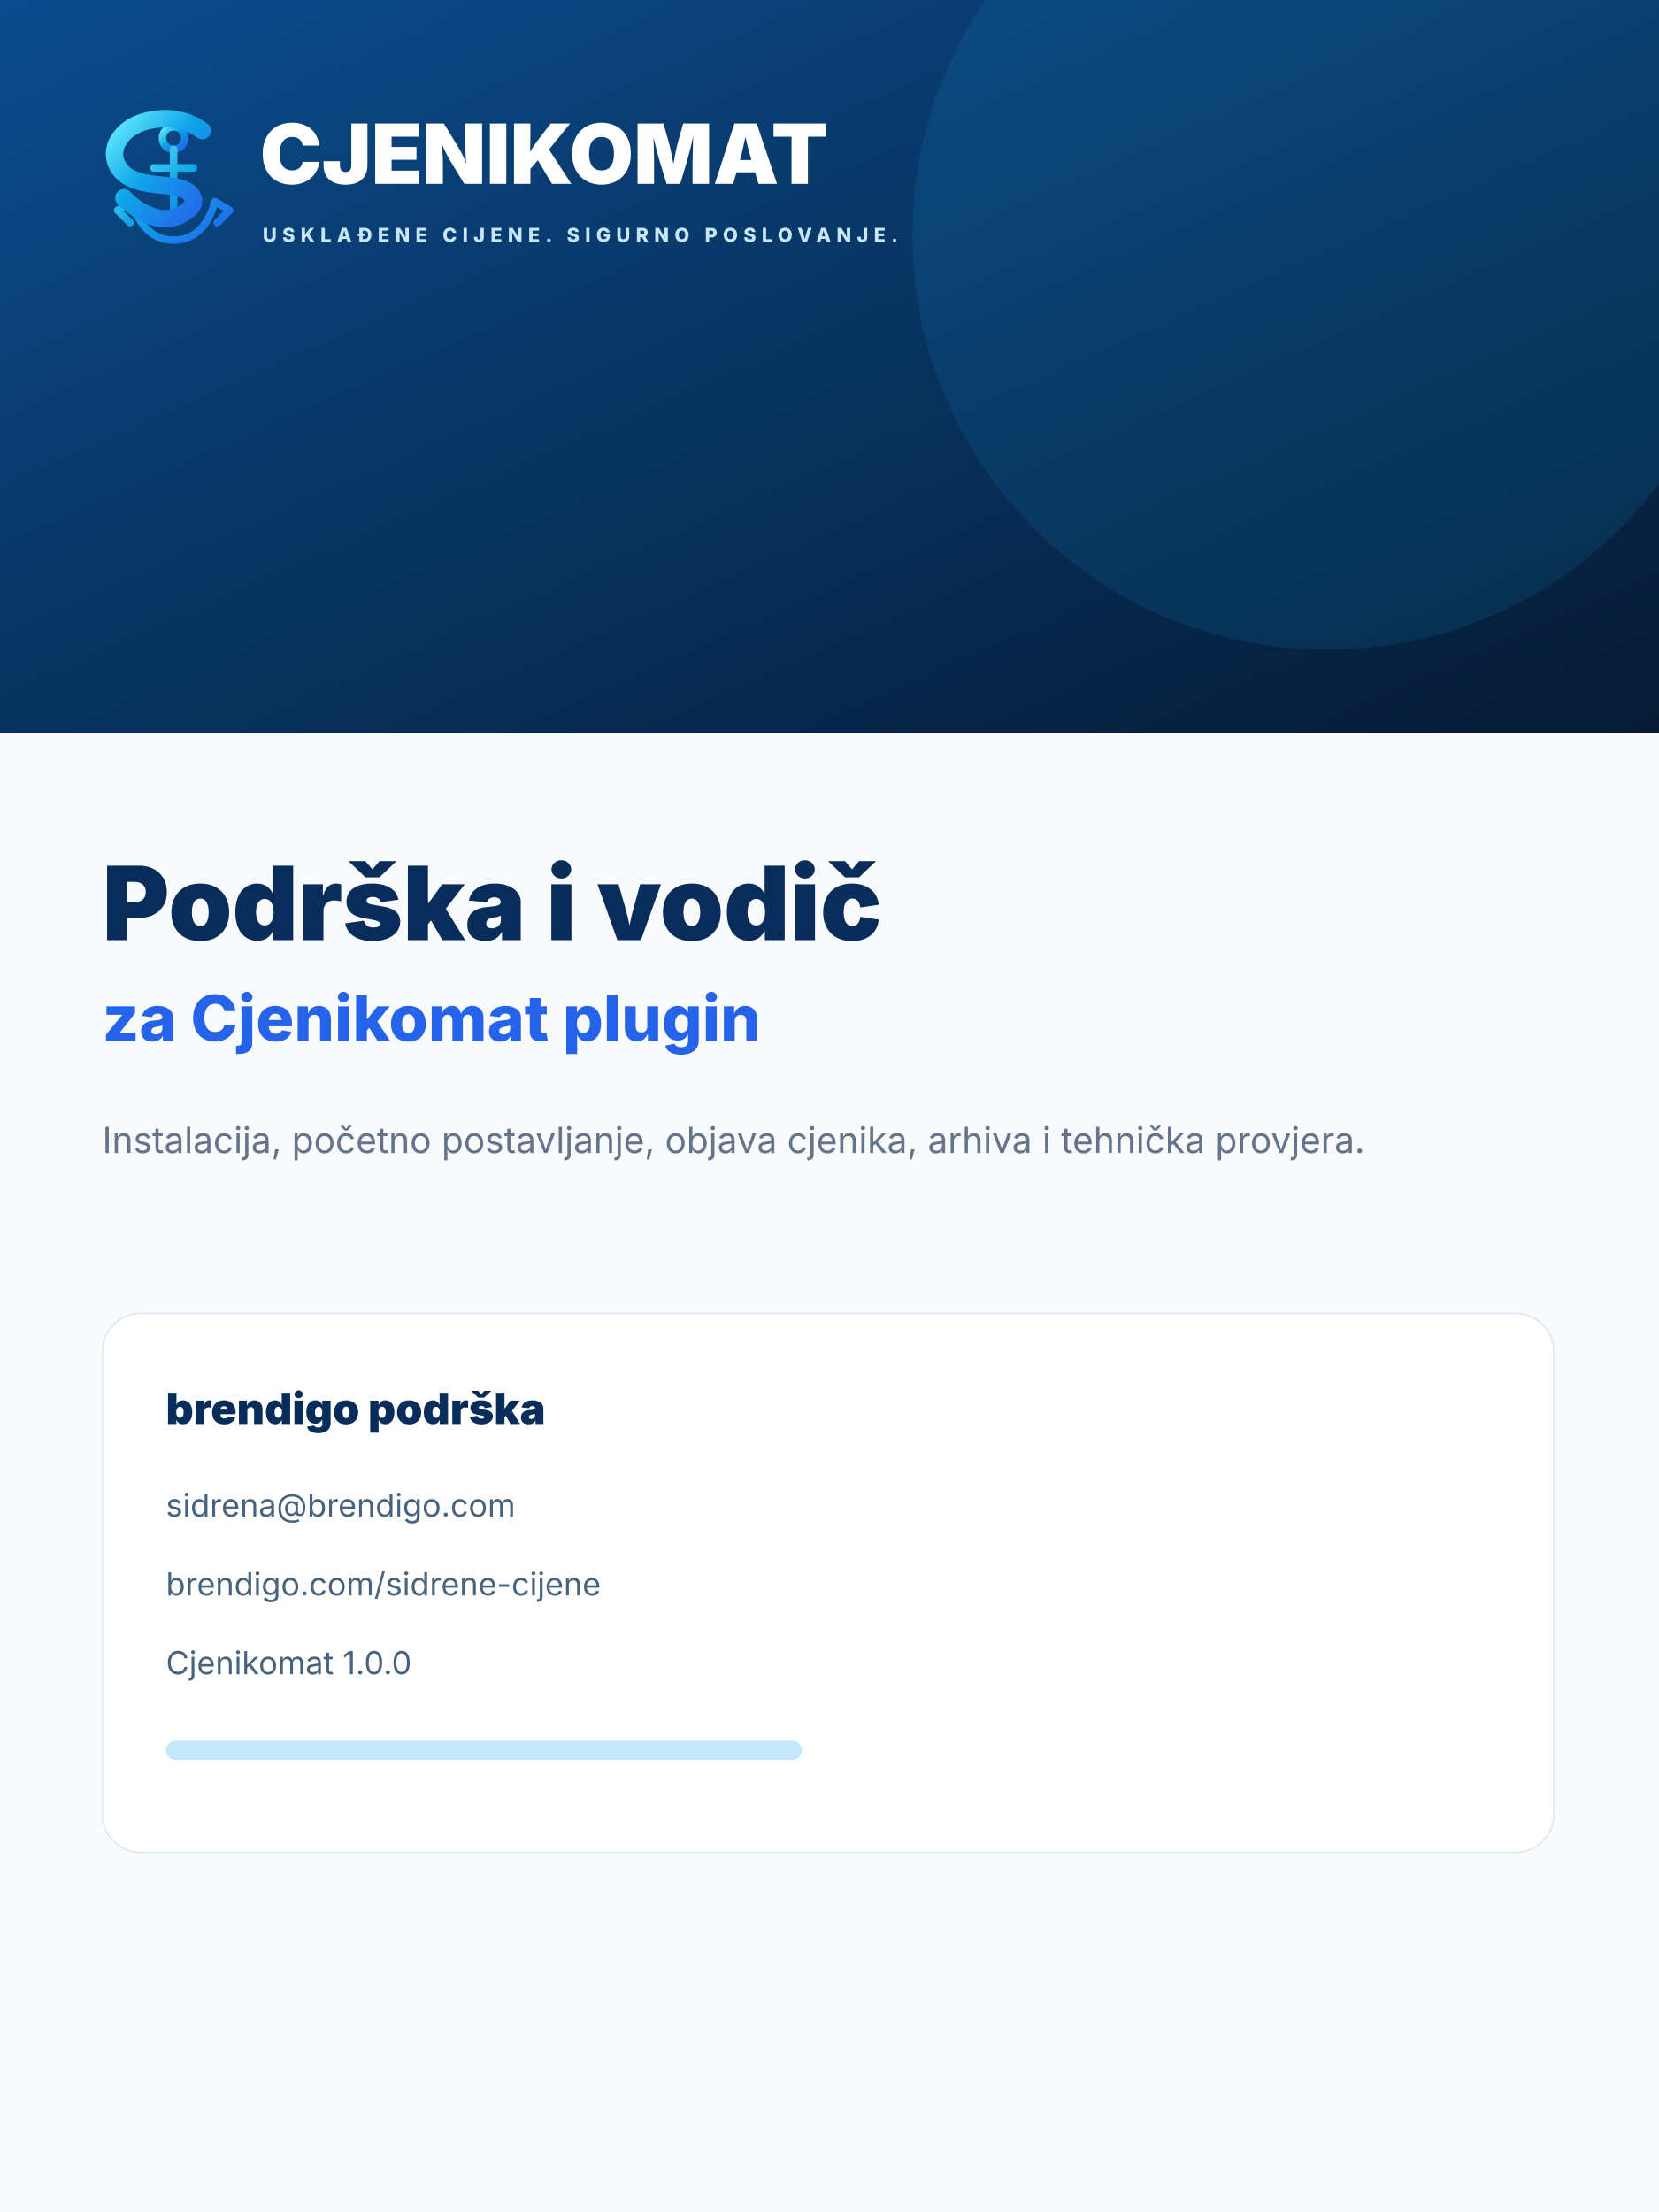
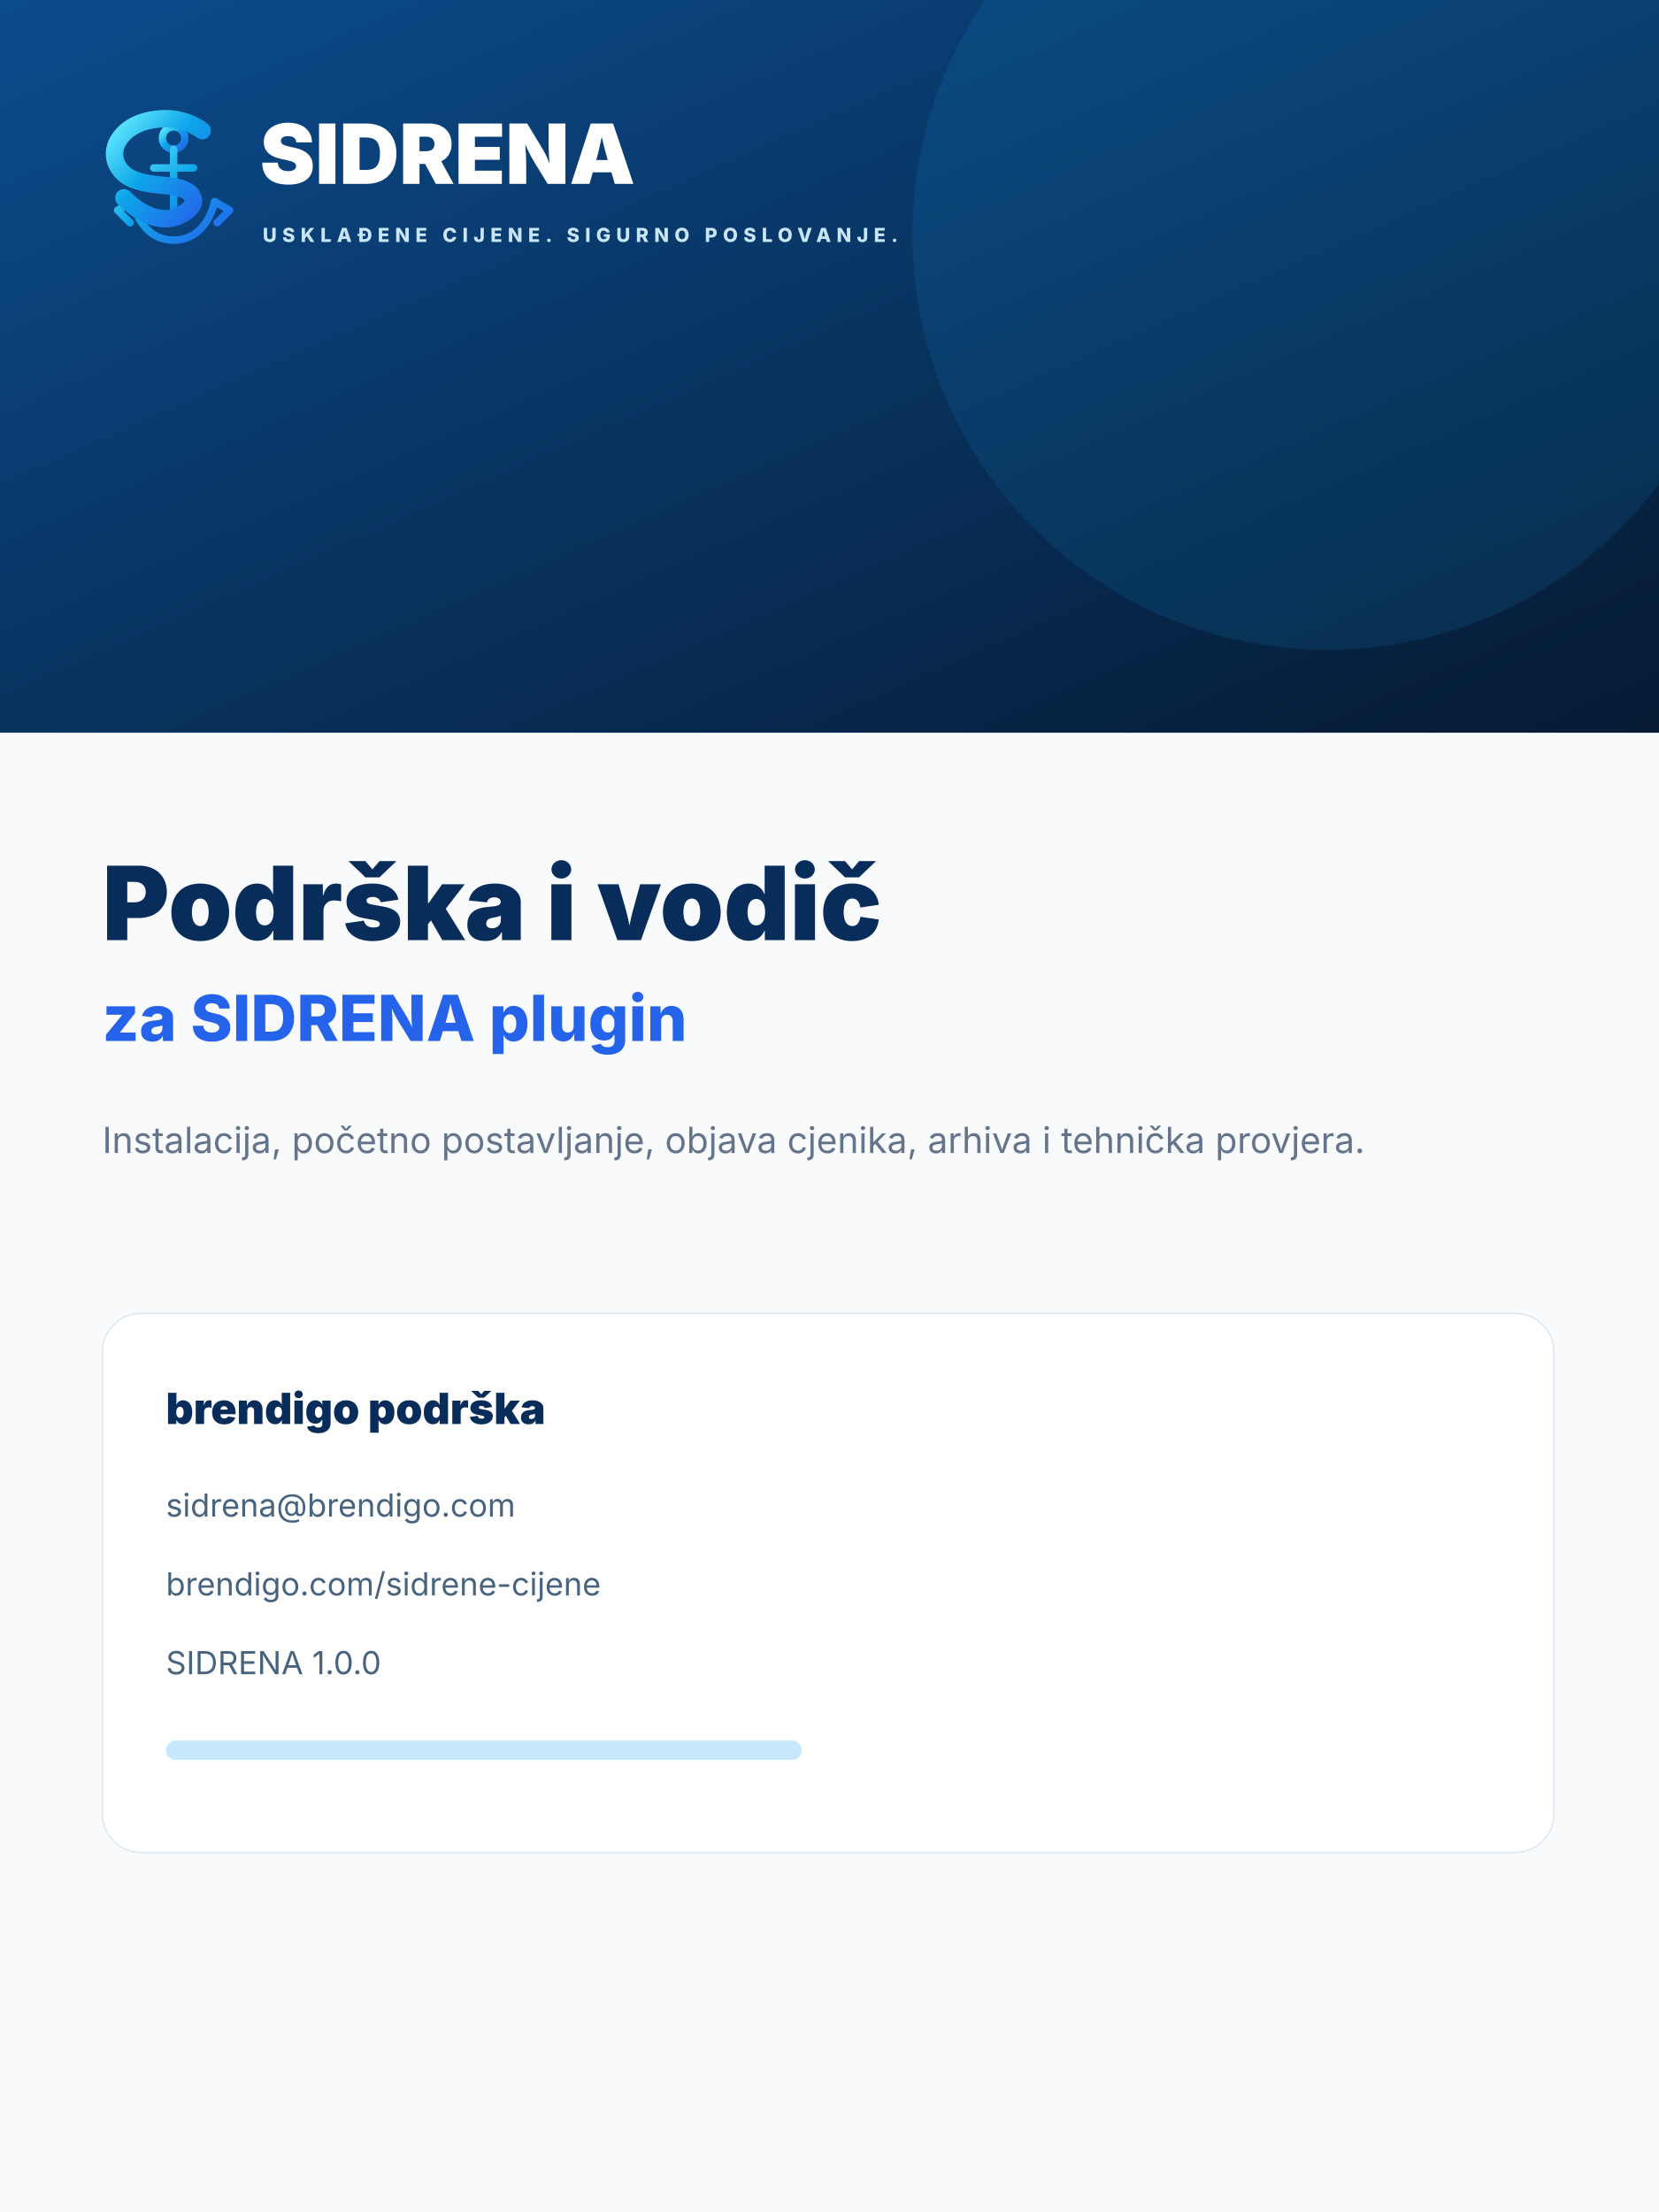
<svg xmlns="http://www.w3.org/2000/svg" viewBox="0 0 1200 1600" role="img" aria-labelledby="t">
  <defs>
    <linearGradient id="n" x1="0" y1="0" x2="1" y2="1">
      <stop stop-color="#0B4C8D" />
      <stop offset="1" stop-color="#061A33" />
    </linearGradient>
    <linearGradient id="m" x1="0" y1="0" x2="1" y2="1">
      <stop stop-color="#65ECFF" />
      <stop offset=".45" stop-color="#0EA5E9" />
      <stop offset="1" stop-color="#2563EB" />
    </linearGradient>
  </defs>
  <rect width="1200" height="1600" fill="#F8FAFC" />
  <rect width="1200" height="530" fill="url(#n)" />
  <circle cx="960" cy="170" r="300" fill="#0EA5E9" opacity=".12" />
  <g transform="translate(68 72) scale(.9)">
    <g fill="none" stroke="url(#m)" stroke-linecap="round" stroke-linejoin="round">
      <circle cx="64" cy="31" r="9" stroke-width="6" />
      <path d="M64 40v52M48 55h32M31 82c5 20 17 31 33 31s28-11 33-31M31 82l-12 7 10 10m68-17 12 7-10 10" stroke-width="6" />
      <path d="M87 25c-11-8-24-11-38-9-15 2-26 9-31 20-4 10 0 21 11 27 8 4 17 5 27 6 13 1 21 4 23 9 3 5-1 10-8 14-8 5-19 5-29 0-7-3-13-8-18-13" stroke-width="14" />
    </g>
  </g>
-   <text x="188" y="133" fill="#fff" font-family="Inter,Segoe UI,Arial,sans-serif" font-size="60" font-weight="850">CJENIKOMAT</text>
+   <text x="188" y="133" fill="#fff" font-family="Inter,Segoe UI,Arial,sans-serif" font-size="60" font-weight="850">SIDRENA</text>
  <text x="190" y="175" fill="#C8E6F7" font-family="Inter,Segoe UI,Arial,sans-serif" font-size="14" font-weight="800" letter-spacing="4">USKLAĐENE CIJENE. SIGURNO POSLOVANJE.</text>
  <text x="74" y="680" fill="#082D5B" font-family="Inter,Segoe UI,Arial,sans-serif" font-size="74" font-weight="850">Podrška i vodič</text>
-   <text x="74" y="753" fill="#2563EB" font-family="Inter,Segoe UI,Arial,sans-serif" font-size="46" font-weight="800">za Cjenikomat plugin</text>
+   <text x="74" y="753" fill="#2563EB" font-family="Inter,Segoe UI,Arial,sans-serif" font-size="46" font-weight="800">za SIDRENA plugin</text>
  <text x="74" y="834" fill="#64748B" font-family="Inter,Segoe UI,Arial,sans-serif" font-size="26">Instalacija, početno postavljanje, objava cjenika, arhiva i tehnička provjera.</text>
  <g transform="translate(74 950)" font-family="Inter,Segoe UI,Arial,sans-serif">
    <rect width="1050" height="390" rx="28" fill="#fff" stroke="#DBE6F1" />
    <text x="46" y="80" fill="#082D5B" font-size="31" font-weight="850">brendigo podrška</text>
    <text x="46" y="147" fill="#47637D" font-size="23">sidrena@brendigo.com</text>
    <text x="46" y="204" fill="#47637D" font-size="23">brendigo.com/sidrene-cijene</text>
-     <text x="46" y="261" fill="#47637D" font-size="23">Cjenikomat 1.0.0</text>
+     <text x="46" y="261" fill="#47637D" font-size="23">SIDRENA 1.0.0</text>
    <rect x="46" y="309" width="460" height="14" rx="7" fill="#0EA5E9" opacity=".24" />
  </g>
</svg>
